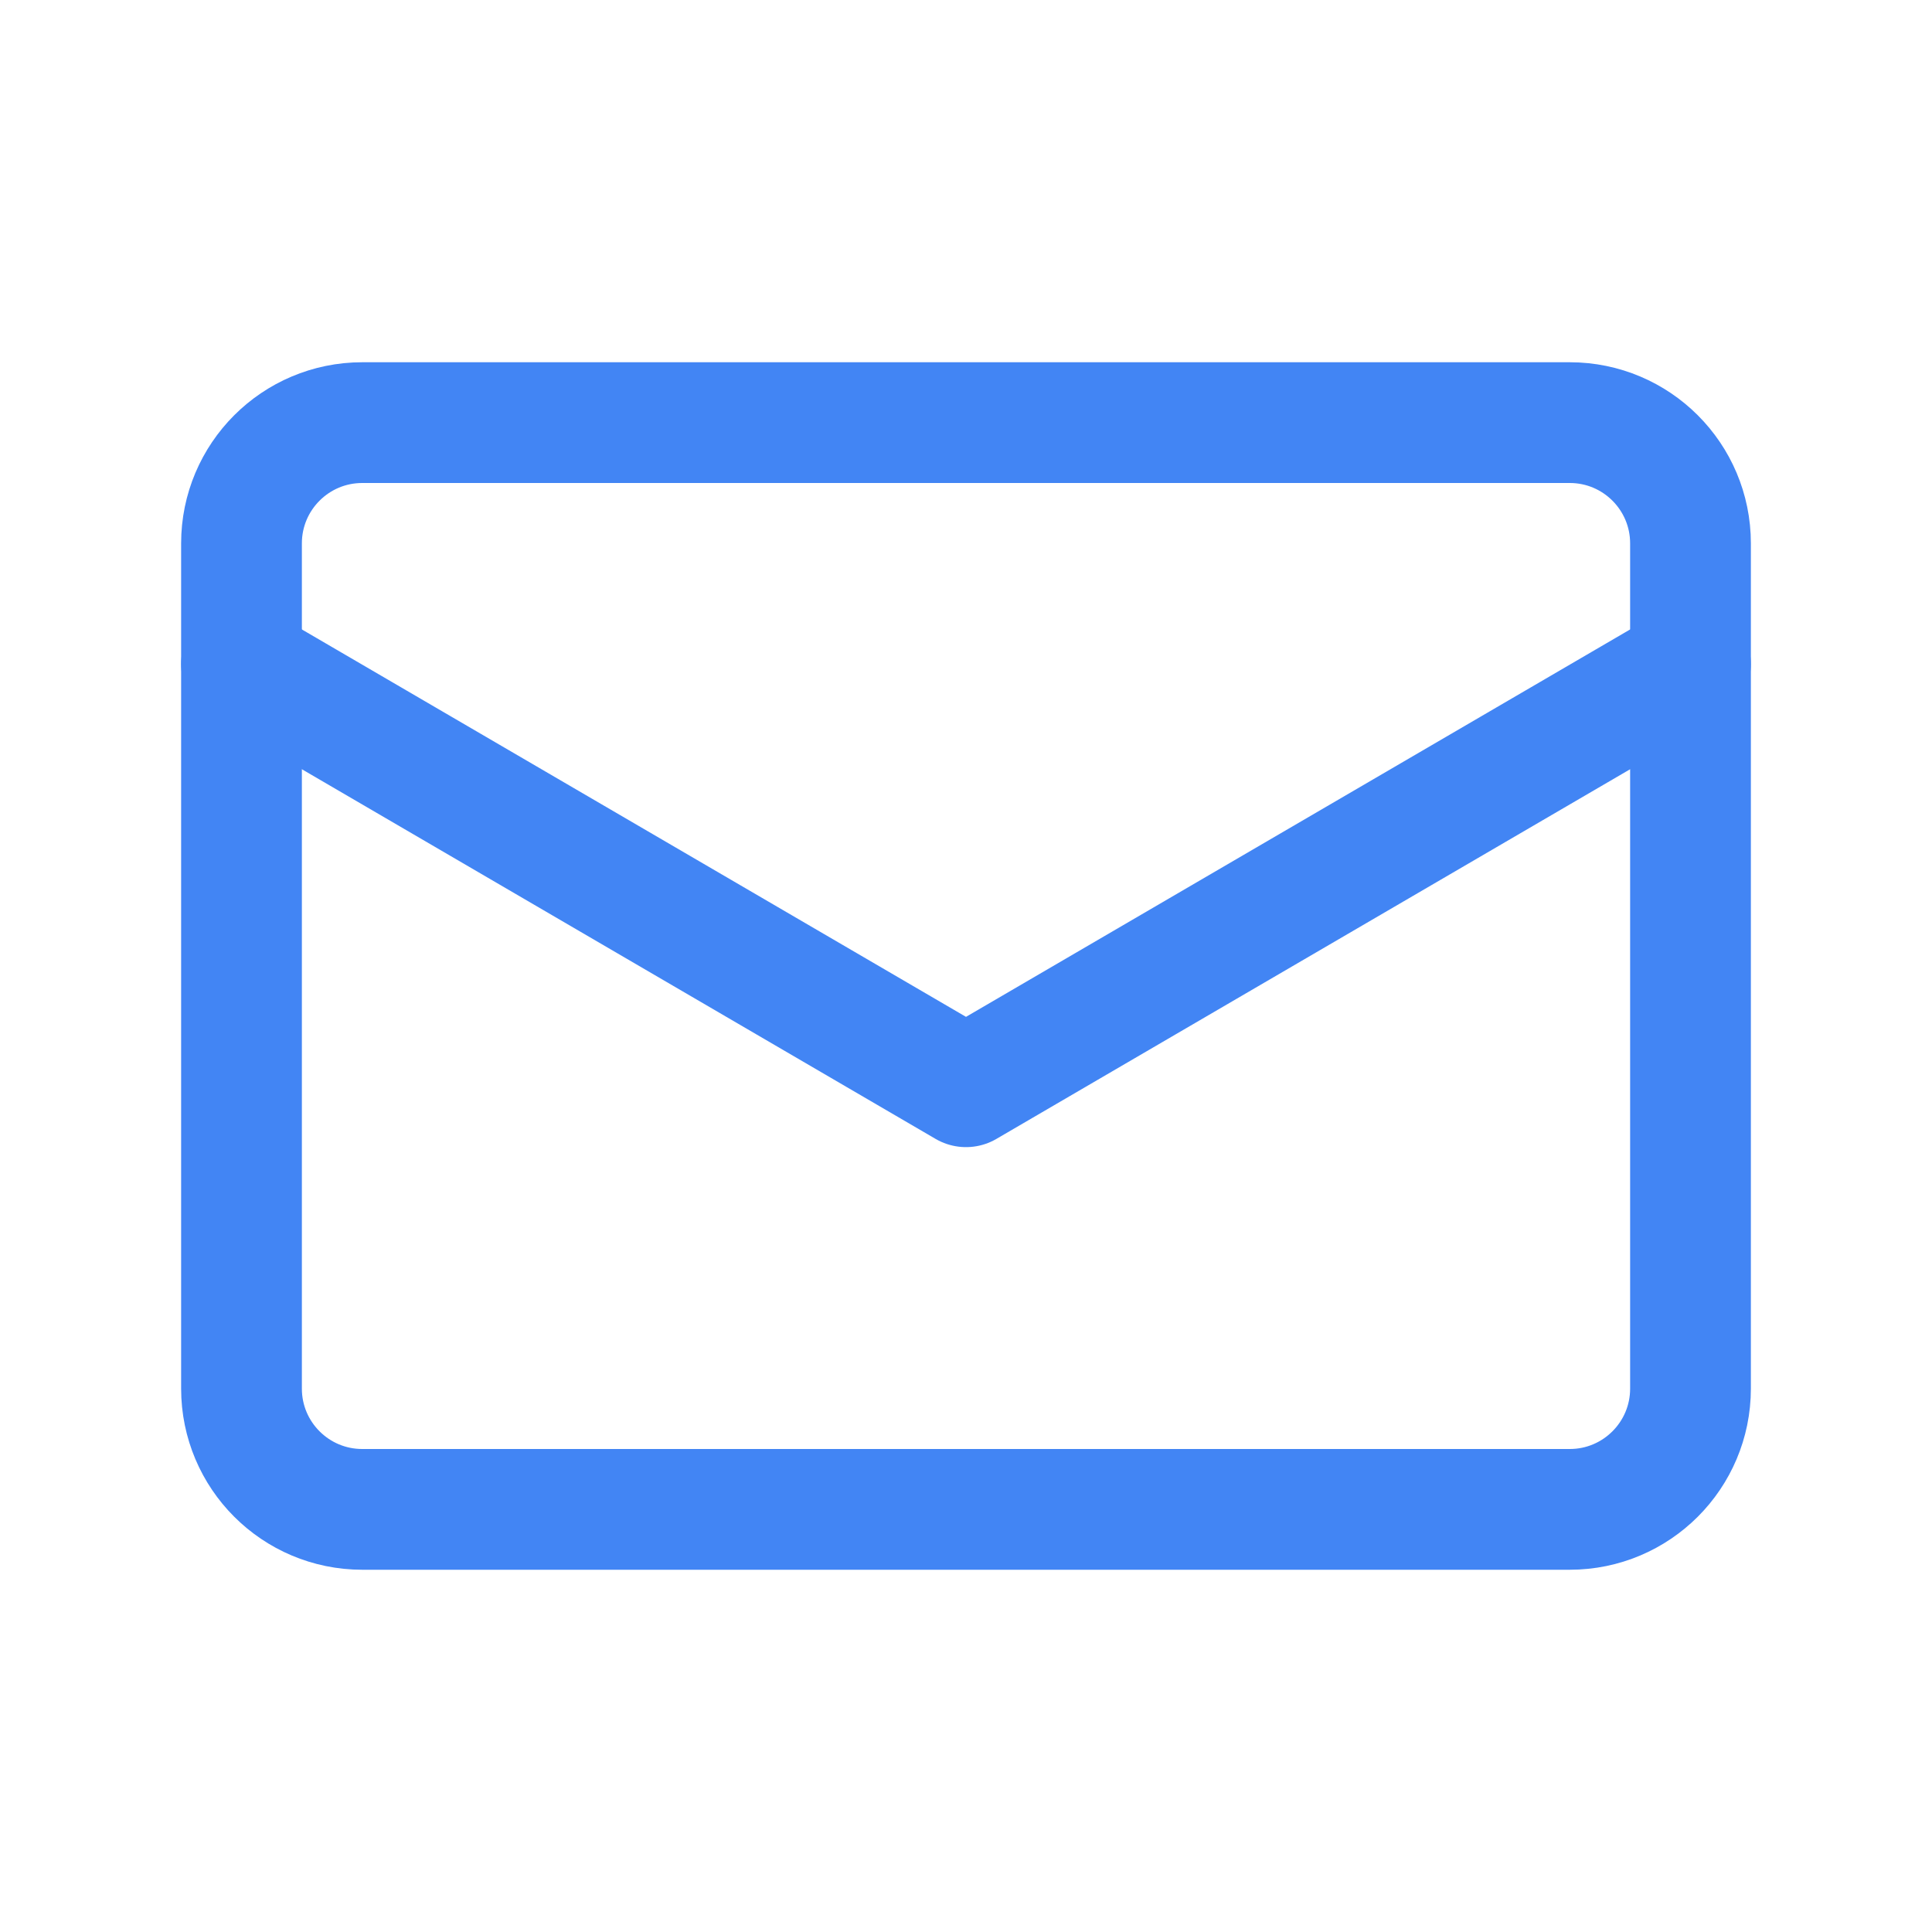
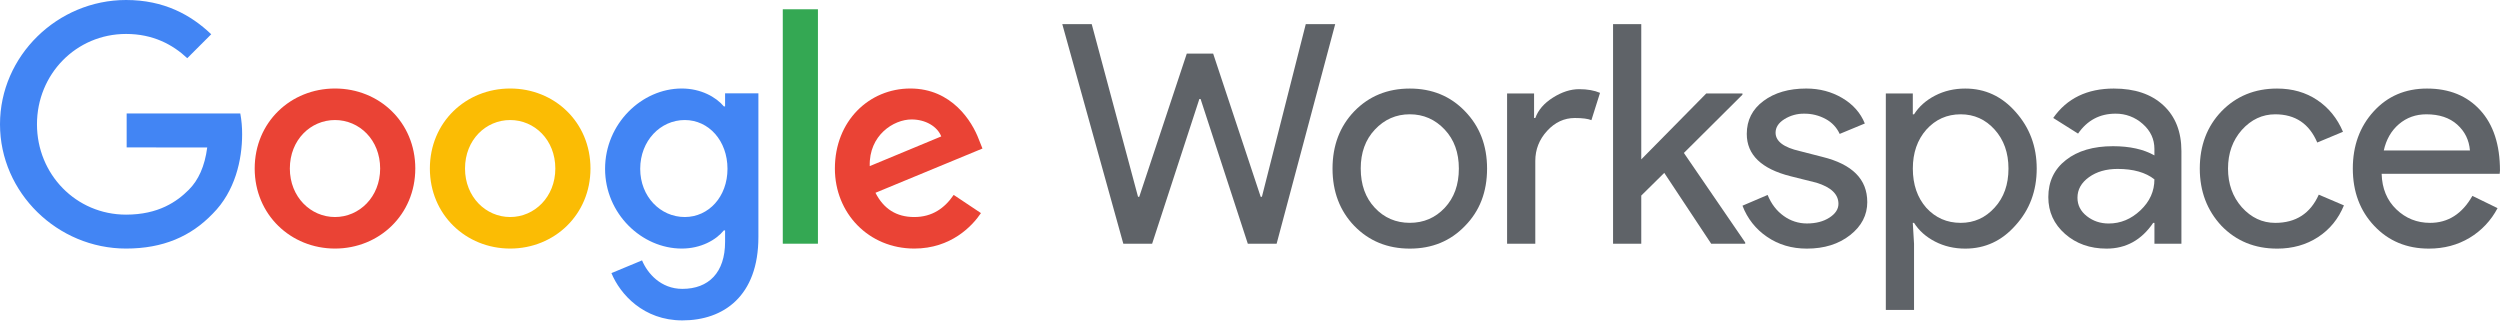
- <svg xmlns="http://www.w3.org/2000/svg" viewBox="0 0 64 64" fill="none" stroke="#4285F4" stroke-width="4" stroke-linecap="round" stroke-linejoin="round">
-   <rect x="8" y="14" width="48" height="36" rx="4" />
-   <path d="M8 22l24 14 24-14" />
+ <svg xmlns="http://www.w3.org/2000/svg" viewBox="0 0 3995.04 512">
+   <defs>
+     <clipPath id="a" transform="translate(0 0)">
+       <rect width="3996" height="512" fill="none" />
+     </clipPath>
+   </defs>
+   <polygon points="2086.62 38.61 2133.66 38.61 2040.07 389.45 1994.01 389.45 1918.55 158.17 1916.59 158.17 1841.13 389.45 1795.07 389.45 1697.56 38.61 1744.6 38.61 1818.59 314.48 1820.55 314.48 1896.5 85.65 1938.64 85.65 2014.59 314.48 2016.55 314.48 2086.62 38.61" fill="#5f6368" />
+   <g clip-path="url(#a)">
+     <path d="M2129.4,269.4q0-55.36,34.79-91.63,35.28-36.26,88.69-36.26t88.2,36.26q35.28,36.27,35.28,91.63,0,55.86-35.28,91.63-34.8,36.27-88.2,36.26T2164.19,361q-34.8-36.25-34.79-91.63m45.08,0q0,38.72,22.54,62.72t55.86,24q33.32,0,55.86-24t22.54-62.72q0-38.22-22.54-62.23-23-24.49-55.86-24.5T2197,207.17q-22.55,24-22.54,62.23" transform="translate(0 0)" fill="#5f6368" />
+     <path d="M2453.43,389.45h-45.08V149.35h43.12v39.2h2q6.86-19.11,28.18-32.59t41.89-13.47q19.59,0,33.32,5.88L2543.1,192q-8.34-3.42-26.46-3.43-25.48,0-44.34,20.58t-18.87,48Z" transform="translate(0 0)" fill="#5f6368" />
+     <polygon points="2788.88 389.45 2734.49 389.45 2659.52 276.26 2622.77 312.52 2622.77 389.45 2577.69 389.45 2577.69 38.61 2622.77 38.61 2622.77 254.7 2726.65 149.35 2784.47 149.35 2784.47 151.31 2690.88 244.41 2788.88 387.49 2788.88 389.45" fill="#5f6368" />
+     <path d="M2983.94,322.81q0,31.37-27.44,52.92t-69.09,21.56q-36.26,0-63.7-18.87a104,104,0,0,1-39.2-49.73l40.18-17.15q8.82,21.57,25.73,33.56a62.49,62.49,0,0,0,37,12q21.57,0,36-9.31t14.45-22.05q0-23-35.28-33.81l-41.16-10.29Q2791.38,264,2791.37,214q0-32.82,26.71-52.68t68.35-19.84q31.86,0,57.58,15.19t36,40.67L2939.84,214a50.62,50.62,0,0,0-22.29-23.77,70,70,0,0,0-34.55-8.57,57.92,57.92,0,0,0-31.6,8.82q-14,8.82-14,21.56,0,20.58,38.71,29.4l36.26,9.31q71.54,17.64,71.54,72" transform="translate(0 0)" fill="#5f6368" />
+     <path d="M3140.49,397.29q-26.46,0-48.26-11.27t-33.57-29.89h-2l2,33.32V495.29h-45.08V149.35h43.12v33.32h2q11.76-18.61,33.57-29.89t48.26-11.27q47.52,0,80.36,37.24,33.81,37.74,33.81,90.65,0,53.42-33.81,90.65-32.83,37.24-80.36,37.24m-7.35-41.16q32.34,0,54.39-24.5,22-24,22-62.23,0-37.72-22-62.23t-54.39-24.5q-32.83,0-54.88,24.5-21.57,24.51-21.56,62.23,0,38.22,21.56,62.72,22,24,54.88,24" transform="translate(0 0)" fill="#5f6368" />
+     <path d="M3378.14,141.51q50,0,78.89,26.7t28.91,73.26v148h-43.12V356.13h-2q-27.93,41.16-74.48,41.16-39.69,0-66.4-23.52t-26.7-58.8q0-37.23,28.17-59.29t75.22-22.05q40.17,0,66.15,14.7V238q0-23.52-18.62-39.94a63.88,63.88,0,0,0-43.61-16.41q-37.74,0-59.78,31.85l-39.69-25q32.82-47,97-47M3319.83,316q0,17.64,14.94,29.4t35,11.76q28.41,0,50.71-21.07t22.3-49.49q-21.08-16.65-58.8-16.66-27.45,0-45.82,13.23T3319.83,316" transform="translate(0 0)" fill="#5f6368" />
+     <path d="M3638.77,397.29q-53.42,0-88.69-36.26-34.8-37.23-34.79-91.63,0-55.36,34.79-91.63,35.28-36.26,88.69-36.26,36.75,0,64.19,18.37t41.16,50.72L3703,227.75q-19.11-45.08-67.13-45.08-30.87,0-53.41,25-22.05,25-22.05,61.74t22.05,61.74q22.53,25,53.41,25,49.49,0,69.58-45.08l40.18,17.15q-13.23,32.34-41.41,50.71t-65.41,18.38" transform="translate(0 0)" fill="#5f6368" />
+     <path d="M3881.36,397.29q-52.92,0-87.22-36.26t-34.3-91.63q0-54.87,33.32-91.39t85.26-36.5q53.4,0,85,34.54T3995,272.83l-.49,4.9H3805.9q1,35.28,23.52,56.84t53.9,21.56q43.11,0,67.62-43.12l40.18,19.6a119.71,119.71,0,0,1-44.84,47.53q-28.67,17.14-64.92,17.15m-72-156.8H3947q-2-25-20.34-41.41t-49.24-16.41q-25.49,0-43.86,15.68t-24.25,42.14" transform="translate(0 0)" fill="#5f6368" />
+   </g>
+   <g clip-path="url(#a)">
+     <path d="M202.4,235.58V181.32H384a178.13,178.13,0,0,1,2.93,33.27c0,40.68-11.13,91.06-47,126.9-34.87,36.33-79.42,55.71-138.5,55.71C92,397.2,0,308.07,0,198.6S92,0,201.45,0C262,0,305.08,23.74,337.53,54.74L299.27,93C276,71.21,244.55,54.25,201.45,54.25c-79.9,0-142.37,64.42-142.37,144.35S121.55,343,201.45,343c51.82,0,81.36-20.83,100.24-39.72,15.39-15.39,25.53-37.47,29.46-67.65Z" transform="translate(0 0)" fill="#4285f4" />
+     <path d="M663.64,269.32C663.64,343,606,397.2,535.32,397.2S407,343,407,269.32c0-74.11,57.63-127.88,128.34-127.88s128.32,53.77,128.32,127.88m-56.17,0c0-46-33.41-77.5-72.15-77.5s-72.16,31.48-72.16,77.5c0,45.53,33.41,77.5,72.16,77.5s72.15-32,72.15-77.5" transform="translate(0 0)" fill="#ea4335" />
+     <path d="M943.59,269.32C943.59,343,886,397.2,815.27,397.2S686.94,343,686.94,269.32c0-74.11,57.62-127.88,128.33-127.88s128.32,53.77,128.32,127.88m-56.17,0c0-46-33.41-77.5-72.15-77.5s-72.16,31.48-72.16,77.5c0,45.53,33.41,77.5,72.16,77.5s72.15-32,72.15-77.5" transform="translate(0 0)" fill="#fbbc04" />
+     <path d="M1211.93,149.19v229.6c0,94.46-55.69,133.21-121.55,133.21-62,0-99.28-41.66-113.32-75.56L1026,416.09c8.71,20.83,30,45.53,64.41,45.53,42.13,0,68.28-26.16,68.28-75.08v-18.4h-1.94c-12.59,15.5-36.8,29.06-67.31,29.06-63.93,0-122.52-55.71-122.52-127.39,0-72.18,58.59-128.37,122.52-128.37,30.51,0,54.72,13.56,67.31,28.58h1.94V149.19Zm-49.4,120.62c0-45.05-30-78-68.28-78-38.74,0-71.19,32.94-71.19,78,0,44.56,32.45,77,71.19,77,38.26,0,68.28-32.45,68.28-77" transform="translate(0 0)" fill="#4285f4" />
+     <rect x="1250.9" y="14.82" width="56.17" height="374.63" fill="#34a853" />
+     <path d="M1524,311.46l43.58,29.06c-14,20.83-47.94,56.68-106.54,56.68-72.64,0-126.88-56.19-126.88-127.88,0-76,54.73-127.88,120.58-127.88,66.35,0,98.79,52.8,109.45,81.38l5.81,14.53-171,70.72c13.08,25.67,33.42,38.75,62,38.75s48.43-14,63-35.36m-134.15-46L1504.14,218c-6.3-16-25.18-27.12-47.46-27.12-28.57,0-68.28,25.19-66.83,74.6" transform="translate(0 0)" fill="#ea4335" />
+   </g>
</svg>
